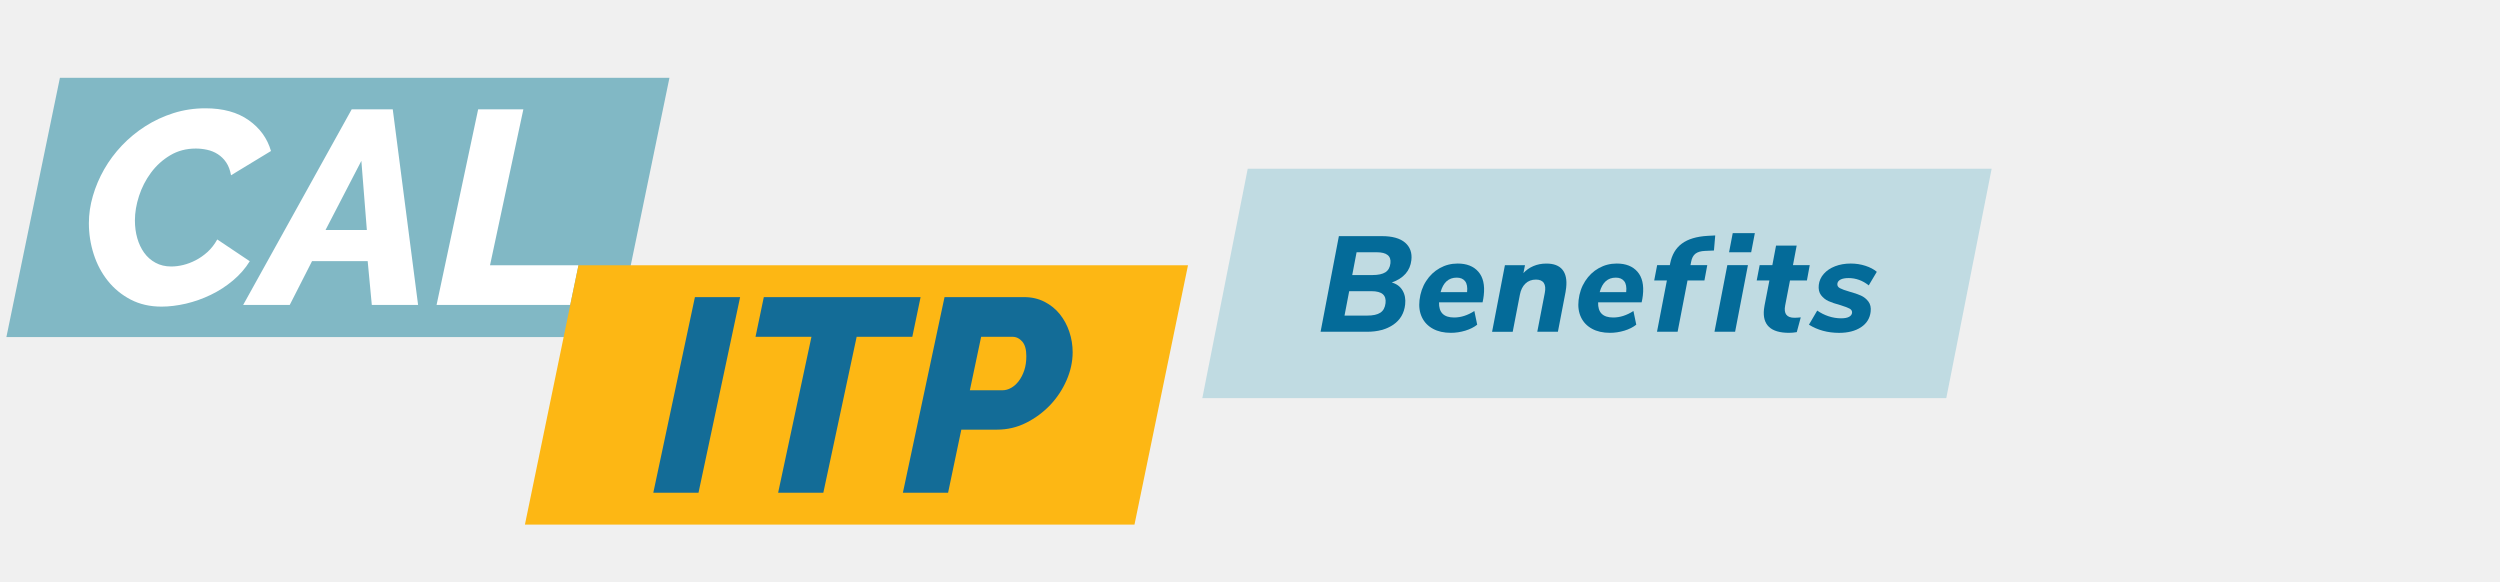
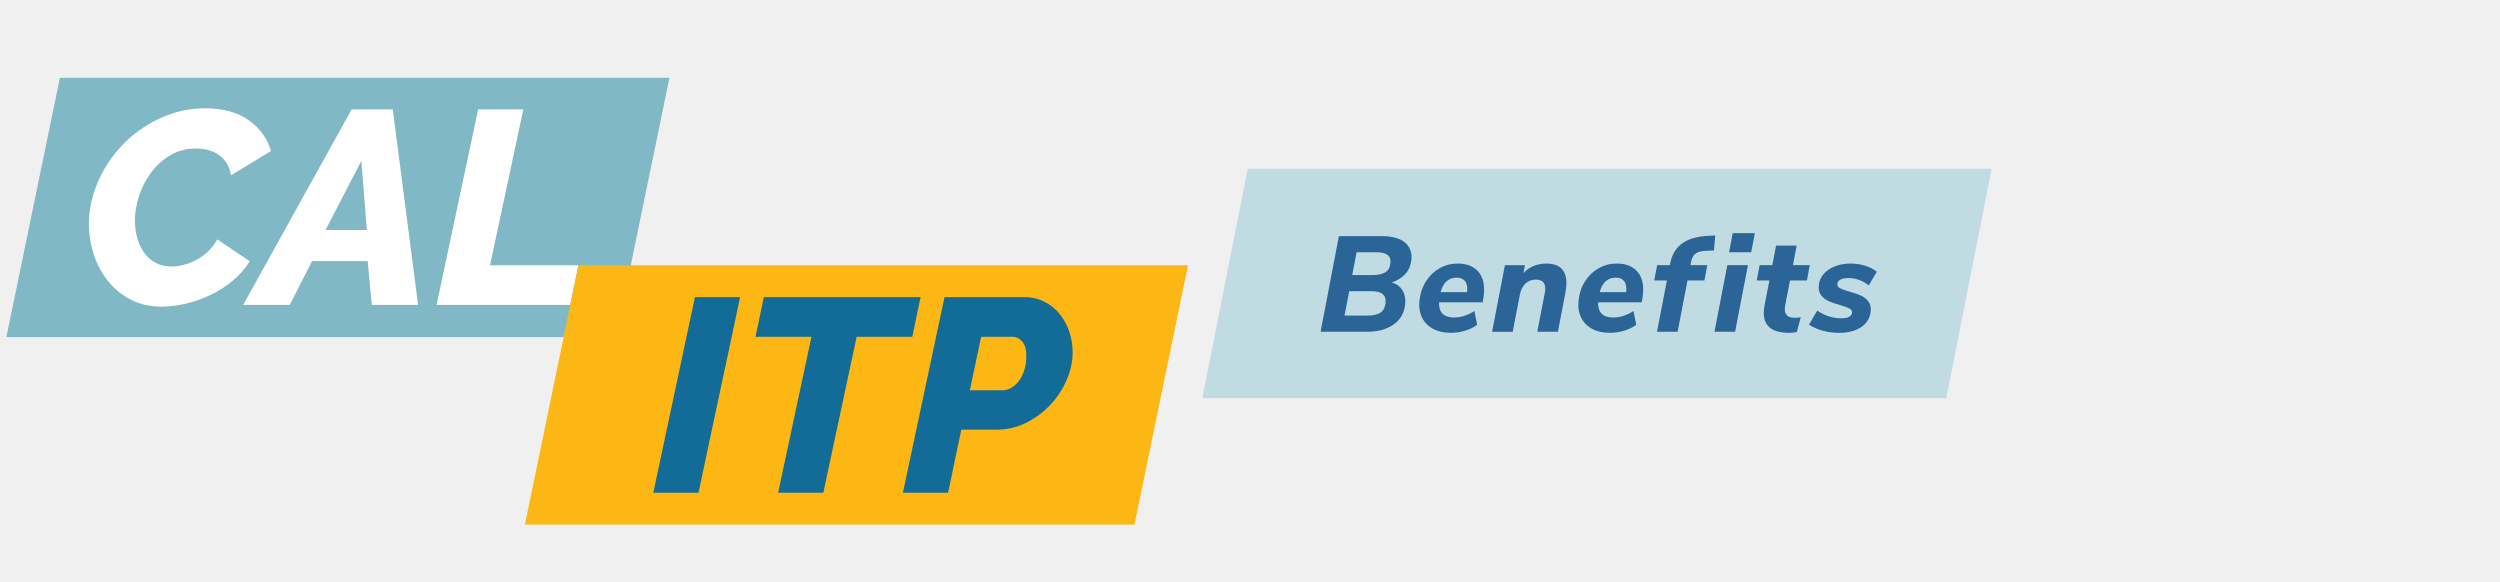
<svg xmlns="http://www.w3.org/2000/svg" width="228" height="53" viewBox="0 0 228 53" fill="none">
  <path d="M56.175 30.741H0.583L5.465 7.093H61.054L56.175 30.741Z" fill="#81B8C5" />
  <path d="M14.736 27.964C13.681 27.964 12.743 27.75 11.922 27.324C11.102 26.895 10.408 26.329 9.838 25.616C9.269 24.905 8.838 24.093 8.545 23.178C8.252 22.267 8.106 21.324 8.106 20.352C8.106 19.532 8.226 18.701 8.472 17.865C8.715 17.027 9.057 16.22 9.501 15.441C9.945 14.663 10.486 13.939 11.121 13.268C11.758 12.599 12.469 12.011 13.257 11.51C14.044 11.008 14.898 10.609 15.82 10.316C16.742 10.024 17.714 9.877 18.735 9.877C20.344 9.877 21.658 10.238 22.679 10.959C23.701 11.68 24.38 12.617 24.714 13.772L21.07 15.985C20.987 15.517 20.84 15.125 20.631 14.817C20.422 14.506 20.166 14.255 19.866 14.062C19.566 13.869 19.239 13.736 18.887 13.66C18.534 13.584 18.192 13.547 17.857 13.547C16.988 13.547 16.206 13.754 15.52 14.164C14.832 14.574 14.25 15.102 13.772 15.747C13.294 16.392 12.931 17.1 12.68 17.87C12.429 18.641 12.304 19.386 12.304 20.107C12.304 20.676 12.374 21.212 12.518 21.716C12.659 22.217 12.871 22.661 13.145 23.048C13.422 23.434 13.769 23.74 14.187 23.965C14.605 24.192 15.083 24.304 15.619 24.304C15.971 24.304 16.334 24.257 16.711 24.166C17.087 24.074 17.465 23.931 17.842 23.737C18.218 23.544 18.578 23.293 18.923 22.983C19.265 22.672 19.563 22.29 19.814 21.838L22.779 23.824C22.376 24.477 21.864 25.064 21.245 25.582C20.626 26.101 19.952 26.538 19.224 26.888C18.495 27.24 17.742 27.507 16.961 27.692C16.18 27.87 15.441 27.964 14.736 27.964Z" fill="white" />
  <path d="M32.075 9.971H35.819L38.13 27.812H33.909L33.533 23.818H28.457L26.423 27.812H22.175L32.075 9.971ZM33.457 20.976L32.956 14.671L29.688 20.976H33.457Z" fill="white" />
  <path d="M43.608 9.971H47.73L44.689 24.195H52.756L52.001 27.812H39.815L43.608 9.971Z" fill="white" />
  <path d="M103.465 47.842H47.873L52.756 24.195H108.345L103.465 47.842Z" fill="#FDB714" />
  <path d="M63.377 27.097H67.499L63.703 44.938H59.581L63.377 27.097Z" fill="#136C97" />
  <path d="M74.005 30.717H68.904L69.659 27.099H83.958L83.203 30.717H78.127L75.087 44.94H70.965L74.005 30.717Z" fill="#136C97" />
  <path d="M86.141 27.097H93.403C94.09 27.097 94.709 27.24 95.263 27.525C95.817 27.81 96.282 28.186 96.658 28.656C97.034 29.126 97.324 29.662 97.525 30.265C97.726 30.869 97.826 31.488 97.826 32.125C97.826 32.979 97.64 33.831 97.272 34.675C96.903 35.521 96.404 36.276 95.778 36.937C95.148 37.597 94.422 38.138 93.591 38.556C92.763 38.974 91.878 39.183 90.94 39.183H87.672L86.465 44.938H82.343L86.141 27.097ZM91.444 35.591C91.695 35.591 91.951 35.521 92.209 35.377C92.468 35.236 92.703 35.025 92.912 34.75C93.121 34.473 93.288 34.147 93.414 33.771C93.539 33.395 93.602 32.964 93.602 32.478C93.602 31.874 93.476 31.43 93.226 31.145C92.975 30.861 92.682 30.717 92.345 30.717H89.48L88.451 35.591H91.444Z" fill="#136C97" />
  <path d="M177.501 36.31H109.651L113.793 15.389H181.639L177.501 36.31Z" fill="#C0DBE2" />
-   <path d="M127.915 26.496C128.127 26.859 128.205 27.285 128.15 27.771C128.061 28.562 127.703 29.176 127.077 29.607C126.45 30.041 125.648 30.257 124.668 30.257H120.437L122.106 21.535H126.027C126.98 21.535 127.688 21.734 128.145 22.128C128.602 22.526 128.793 23.056 128.717 23.724C128.607 24.699 128.012 25.378 126.93 25.765C127.374 25.887 127.704 26.133 127.915 26.496ZM125.888 28.518C126.157 28.34 126.314 28.05 126.361 27.645C126.403 27.282 126.319 27.011 126.11 26.828C125.901 26.647 125.556 26.556 125.076 26.556H123.046L122.62 28.782H124.673C125.214 28.784 125.619 28.695 125.888 28.518ZM126.348 24.832C126.612 24.662 126.766 24.388 126.808 24.009C126.883 23.34 126.463 23.006 125.551 23.006H123.72L123.323 25.085H125.164C125.69 25.085 126.084 24.999 126.348 24.832Z" fill="#046B99" />
-   <path d="M134.827 24.782C135.261 25.281 135.425 26 135.318 26.94C135.297 27.139 135.261 27.348 135.211 27.572H131.24C131.212 28.497 131.669 28.956 132.614 28.956C133.236 28.956 133.853 28.758 134.461 28.364L134.72 29.612C134.427 29.842 134.067 30.025 133.638 30.155C133.207 30.286 132.769 30.354 132.322 30.354C131.682 30.354 131.136 30.231 130.684 29.983C130.23 29.735 129.895 29.388 129.681 28.938C129.467 28.489 129.391 27.966 129.459 27.374C129.532 26.723 129.733 26.143 130.06 25.637C130.386 25.13 130.802 24.735 131.301 24.456C131.802 24.176 132.345 24.035 132.936 24.035C133.761 24.033 134.393 24.283 134.827 24.782ZM131.382 26.642H133.798C133.847 26.198 133.787 25.864 133.618 25.647C133.448 25.427 133.192 25.32 132.852 25.32C132.11 25.32 131.622 25.762 131.382 26.642Z" fill="#046B99" />
-   <path d="M142.496 24.597C142.802 24.973 142.914 25.522 142.833 26.248C142.812 26.42 142.794 26.553 142.776 26.645L142.081 30.257H140.2L140.884 26.721C140.963 26.316 140.934 26.013 140.796 25.806C140.657 25.6 140.417 25.498 140.077 25.498C139.688 25.498 139.367 25.621 139.116 25.864C138.865 26.107 138.698 26.438 138.617 26.859L137.959 30.26H136.078L137.248 24.187H139.079L138.936 24.905C139.181 24.634 139.484 24.422 139.842 24.268C140.2 24.116 140.589 24.038 141.012 24.038C141.697 24.033 142.19 24.221 142.496 24.597Z" fill="#046B99" />
-   <path d="M149.337 24.782C149.771 25.281 149.935 26 149.828 26.94C149.807 27.139 149.771 27.348 149.718 27.572H145.748C145.719 28.497 146.176 28.956 147.122 28.956C147.744 28.956 148.36 28.758 148.969 28.364L149.227 29.612C148.935 29.842 148.574 30.025 148.146 30.155C147.715 30.286 147.276 30.354 146.829 30.354C146.189 30.354 145.644 30.231 145.192 29.983C144.737 29.735 144.403 29.388 144.189 28.938C143.974 28.489 143.899 27.966 143.967 27.374C144.04 26.723 144.241 26.143 144.567 25.637C144.894 25.13 145.309 24.735 145.808 24.456C146.31 24.176 146.853 24.035 147.443 24.035C148.271 24.033 148.903 24.283 149.337 24.782ZM145.892 26.642H148.308C148.358 26.198 148.297 25.864 148.128 25.647C147.958 25.427 147.702 25.32 147.362 25.32C146.62 25.32 146.132 25.762 145.892 26.642Z" fill="#046B99" />
-   <path d="M154.172 24.182H155.703L155.444 25.579H153.901L152.999 30.255H151.119L152.02 25.579H150.863L151.132 24.182H152.289L152.32 24.02C152.477 23.228 152.832 22.625 153.389 22.215C153.945 21.802 154.729 21.567 155.74 21.509L156.429 21.473L156.312 22.847L155.486 22.883C155.11 22.899 154.823 22.985 154.624 23.137C154.426 23.288 154.292 23.539 154.23 23.886L154.172 24.182Z" fill="#046B99" />
-   <path d="M156.361 30.255L157.532 24.181H159.412L158.242 30.255H156.361ZM158.025 21.261H160.042L159.708 23.006H157.691L158.025 21.261Z" fill="#046B99" />
-   <path d="M162.806 27.867C162.664 28.609 162.947 28.98 163.652 28.98C163.809 28.98 164.002 28.967 164.229 28.944L163.866 30.291C163.621 30.333 163.385 30.354 163.161 30.354C162.322 30.354 161.711 30.174 161.33 29.811C160.948 29.448 160.797 28.912 160.875 28.202C160.891 28.053 160.909 27.943 160.925 27.867L161.369 25.579H160.212L160.481 24.181H161.638L161.975 22.4H163.856L163.519 24.181H165.049L164.791 25.579H163.247L162.806 27.867Z" fill="#046B99" />
-   <path d="M164.976 29.612L165.731 28.324C166.047 28.546 166.392 28.721 166.768 28.844C167.144 28.967 167.523 29.03 167.904 29.03C168.228 29.03 168.471 28.985 168.636 28.894C168.8 28.802 168.889 28.682 168.907 28.536C168.926 28.364 168.847 28.23 168.672 28.139C168.495 28.047 168.207 27.94 167.805 27.818C167.379 27.703 167.029 27.582 166.758 27.46C166.486 27.337 166.259 27.154 166.078 26.916C165.898 26.676 165.83 26.368 165.872 25.989C165.914 25.61 166.068 25.271 166.329 24.976C166.59 24.68 166.935 24.448 167.361 24.283C167.787 24.119 168.26 24.035 168.785 24.035C169.25 24.035 169.694 24.103 170.119 24.239C170.543 24.375 170.893 24.558 171.164 24.79L170.428 26.028C170.153 25.806 169.861 25.639 169.55 25.527C169.239 25.415 168.92 25.36 168.597 25.36C168.28 25.36 168.035 25.404 167.86 25.495C167.682 25.587 167.586 25.715 167.567 25.879C167.546 26.052 167.625 26.188 167.802 26.282C167.977 26.376 168.267 26.483 168.67 26.598C169.095 26.713 169.445 26.833 169.717 26.956C169.989 27.078 170.216 27.261 170.396 27.499C170.577 27.739 170.647 28.047 170.603 28.426C170.535 29.03 170.242 29.5 169.728 29.842C169.21 30.184 168.542 30.357 167.721 30.357C166.682 30.354 165.768 30.106 164.976 29.612Z" fill="#046B99" />
+   <path d="M127.915 26.496C128.127 26.859 128.205 27.285 128.15 27.771C128.061 28.562 127.703 29.176 127.077 29.607C126.45 30.041 125.648 30.257 124.668 30.257H120.437L122.106 21.535H126.027C126.98 21.535 127.688 21.734 128.145 22.128C128.602 22.526 128.793 23.056 128.717 23.724C128.607 24.699 128.012 25.378 126.93 25.765C127.374 25.887 127.704 26.133 127.915 26.496ZM125.888 28.518C126.157 28.34 126.314 28.05 126.361 27.645C126.403 27.282 126.319 27.011 126.11 26.828C125.901 26.647 125.556 26.556 125.076 26.556H123.046L122.62 28.782H124.673C125.214 28.784 125.619 28.695 125.888 28.518ZM126.348 24.832C126.612 24.662 126.766 24.388 126.808 24.009C126.883 23.34 126.463 23.006 125.551 23.006H123.72L123.323 25.085H125.164C125.69 25.085 126.084 24.999 126.348 24.832Z" fill="#2b6597" />
+   <path d="M134.827 24.782C135.261 25.281 135.425 26 135.318 26.94C135.297 27.139 135.261 27.348 135.211 27.572H131.24C131.212 28.497 131.669 28.956 132.614 28.956C133.236 28.956 133.853 28.758 134.461 28.364L134.72 29.612C134.427 29.842 134.067 30.025 133.638 30.155C133.207 30.286 132.769 30.354 132.322 30.354C131.682 30.354 131.136 30.231 130.684 29.983C130.23 29.735 129.895 29.388 129.681 28.938C129.467 28.489 129.391 27.966 129.459 27.374C129.532 26.723 129.733 26.143 130.06 25.637C130.386 25.13 130.802 24.735 131.301 24.456C131.802 24.176 132.345 24.035 132.936 24.035C133.761 24.033 134.393 24.283 134.827 24.782ZM131.382 26.642H133.798C133.847 26.198 133.787 25.864 133.618 25.647C133.448 25.427 133.192 25.32 132.852 25.32C132.11 25.32 131.622 25.762 131.382 26.642Z" fill="#2b6597" />
+   <path d="M142.496 24.597C142.802 24.973 142.914 25.522 142.833 26.248C142.812 26.42 142.794 26.553 142.776 26.645L142.081 30.257H140.2L140.884 26.721C140.963 26.316 140.934 26.013 140.796 25.806C140.657 25.6 140.417 25.498 140.077 25.498C139.688 25.498 139.367 25.621 139.116 25.864C138.865 26.107 138.698 26.438 138.617 26.859L137.959 30.26H136.078L137.248 24.187H139.079L138.936 24.905C139.181 24.634 139.484 24.422 139.842 24.268C140.2 24.116 140.589 24.038 141.012 24.038C141.697 24.033 142.19 24.221 142.496 24.597Z" fill="#2b6597" />
+   <path d="M149.337 24.782C149.771 25.281 149.935 26 149.828 26.94C149.807 27.139 149.771 27.348 149.718 27.572H145.748C145.719 28.497 146.176 28.956 147.122 28.956C147.744 28.956 148.36 28.758 148.969 28.364L149.227 29.612C148.935 29.842 148.574 30.025 148.146 30.155C147.715 30.286 147.276 30.354 146.829 30.354C146.189 30.354 145.644 30.231 145.192 29.983C144.737 29.735 144.403 29.388 144.189 28.938C143.974 28.489 143.899 27.966 143.967 27.374C144.04 26.723 144.241 26.143 144.567 25.637C144.894 25.13 145.309 24.735 145.808 24.456C146.31 24.176 146.853 24.035 147.443 24.035C148.271 24.033 148.903 24.283 149.337 24.782ZM145.892 26.642H148.308C148.358 26.198 148.297 25.864 148.128 25.647C147.958 25.427 147.702 25.32 147.362 25.32C146.62 25.32 146.132 25.762 145.892 26.642Z" fill="#2b6597" />
+   <path d="M154.172 24.182H155.703L155.444 25.579H153.901L152.999 30.255H151.119L152.02 25.579H150.863L151.132 24.182H152.289L152.32 24.02C152.477 23.228 152.832 22.625 153.389 22.215C153.945 21.802 154.729 21.567 155.74 21.509L156.429 21.473L156.312 22.847L155.486 22.883C155.11 22.899 154.823 22.985 154.624 23.137C154.426 23.288 154.292 23.539 154.23 23.886L154.172 24.182Z" fill="#2b6597" />
+   <path d="M156.361 30.255L157.532 24.181H159.412L158.242 30.255H156.361ZM158.025 21.261H160.042L159.708 23.006H157.691L158.025 21.261Z" fill="#2b6597" />
+   <path d="M162.806 27.867C162.664 28.609 162.947 28.98 163.652 28.98C163.809 28.98 164.002 28.967 164.229 28.944L163.866 30.291C163.621 30.333 163.385 30.354 163.161 30.354C162.322 30.354 161.711 30.174 161.33 29.811C160.948 29.448 160.797 28.912 160.875 28.202C160.891 28.053 160.909 27.943 160.925 27.867L161.369 25.579H160.212L160.481 24.181H161.638L161.975 22.4H163.856L163.519 24.181H165.049L164.791 25.579H163.247L162.806 27.867Z" fill="#2b6597" />
+   <path d="M164.976 29.612L165.731 28.324C166.047 28.546 166.392 28.721 166.768 28.844C167.144 28.967 167.523 29.03 167.904 29.03C168.228 29.03 168.471 28.985 168.636 28.894C168.8 28.802 168.889 28.682 168.907 28.536C168.926 28.364 168.847 28.23 168.672 28.139C168.495 28.047 168.207 27.94 167.805 27.818C167.379 27.703 167.029 27.582 166.758 27.46C166.486 27.337 166.259 27.154 166.078 26.916C165.898 26.676 165.83 26.368 165.872 25.989C165.914 25.61 166.068 25.271 166.329 24.976C166.59 24.68 166.935 24.448 167.361 24.283C167.787 24.119 168.26 24.035 168.785 24.035C169.25 24.035 169.694 24.103 170.119 24.239C170.543 24.375 170.893 24.558 171.164 24.79L170.428 26.028C170.153 25.806 169.861 25.639 169.55 25.527C169.239 25.415 168.92 25.36 168.597 25.36C168.28 25.36 168.035 25.404 167.86 25.495C167.682 25.587 167.586 25.715 167.567 25.879C167.546 26.052 167.625 26.188 167.802 26.282C167.977 26.376 168.267 26.483 168.67 26.598C169.095 26.713 169.445 26.833 169.717 26.956C169.989 27.078 170.216 27.261 170.396 27.499C170.577 27.739 170.647 28.047 170.603 28.426C170.535 29.03 170.242 29.5 169.728 29.842C169.21 30.184 168.542 30.357 167.721 30.357C166.682 30.354 165.768 30.106 164.976 29.612Z" fill="#2b6597" />
</svg>
